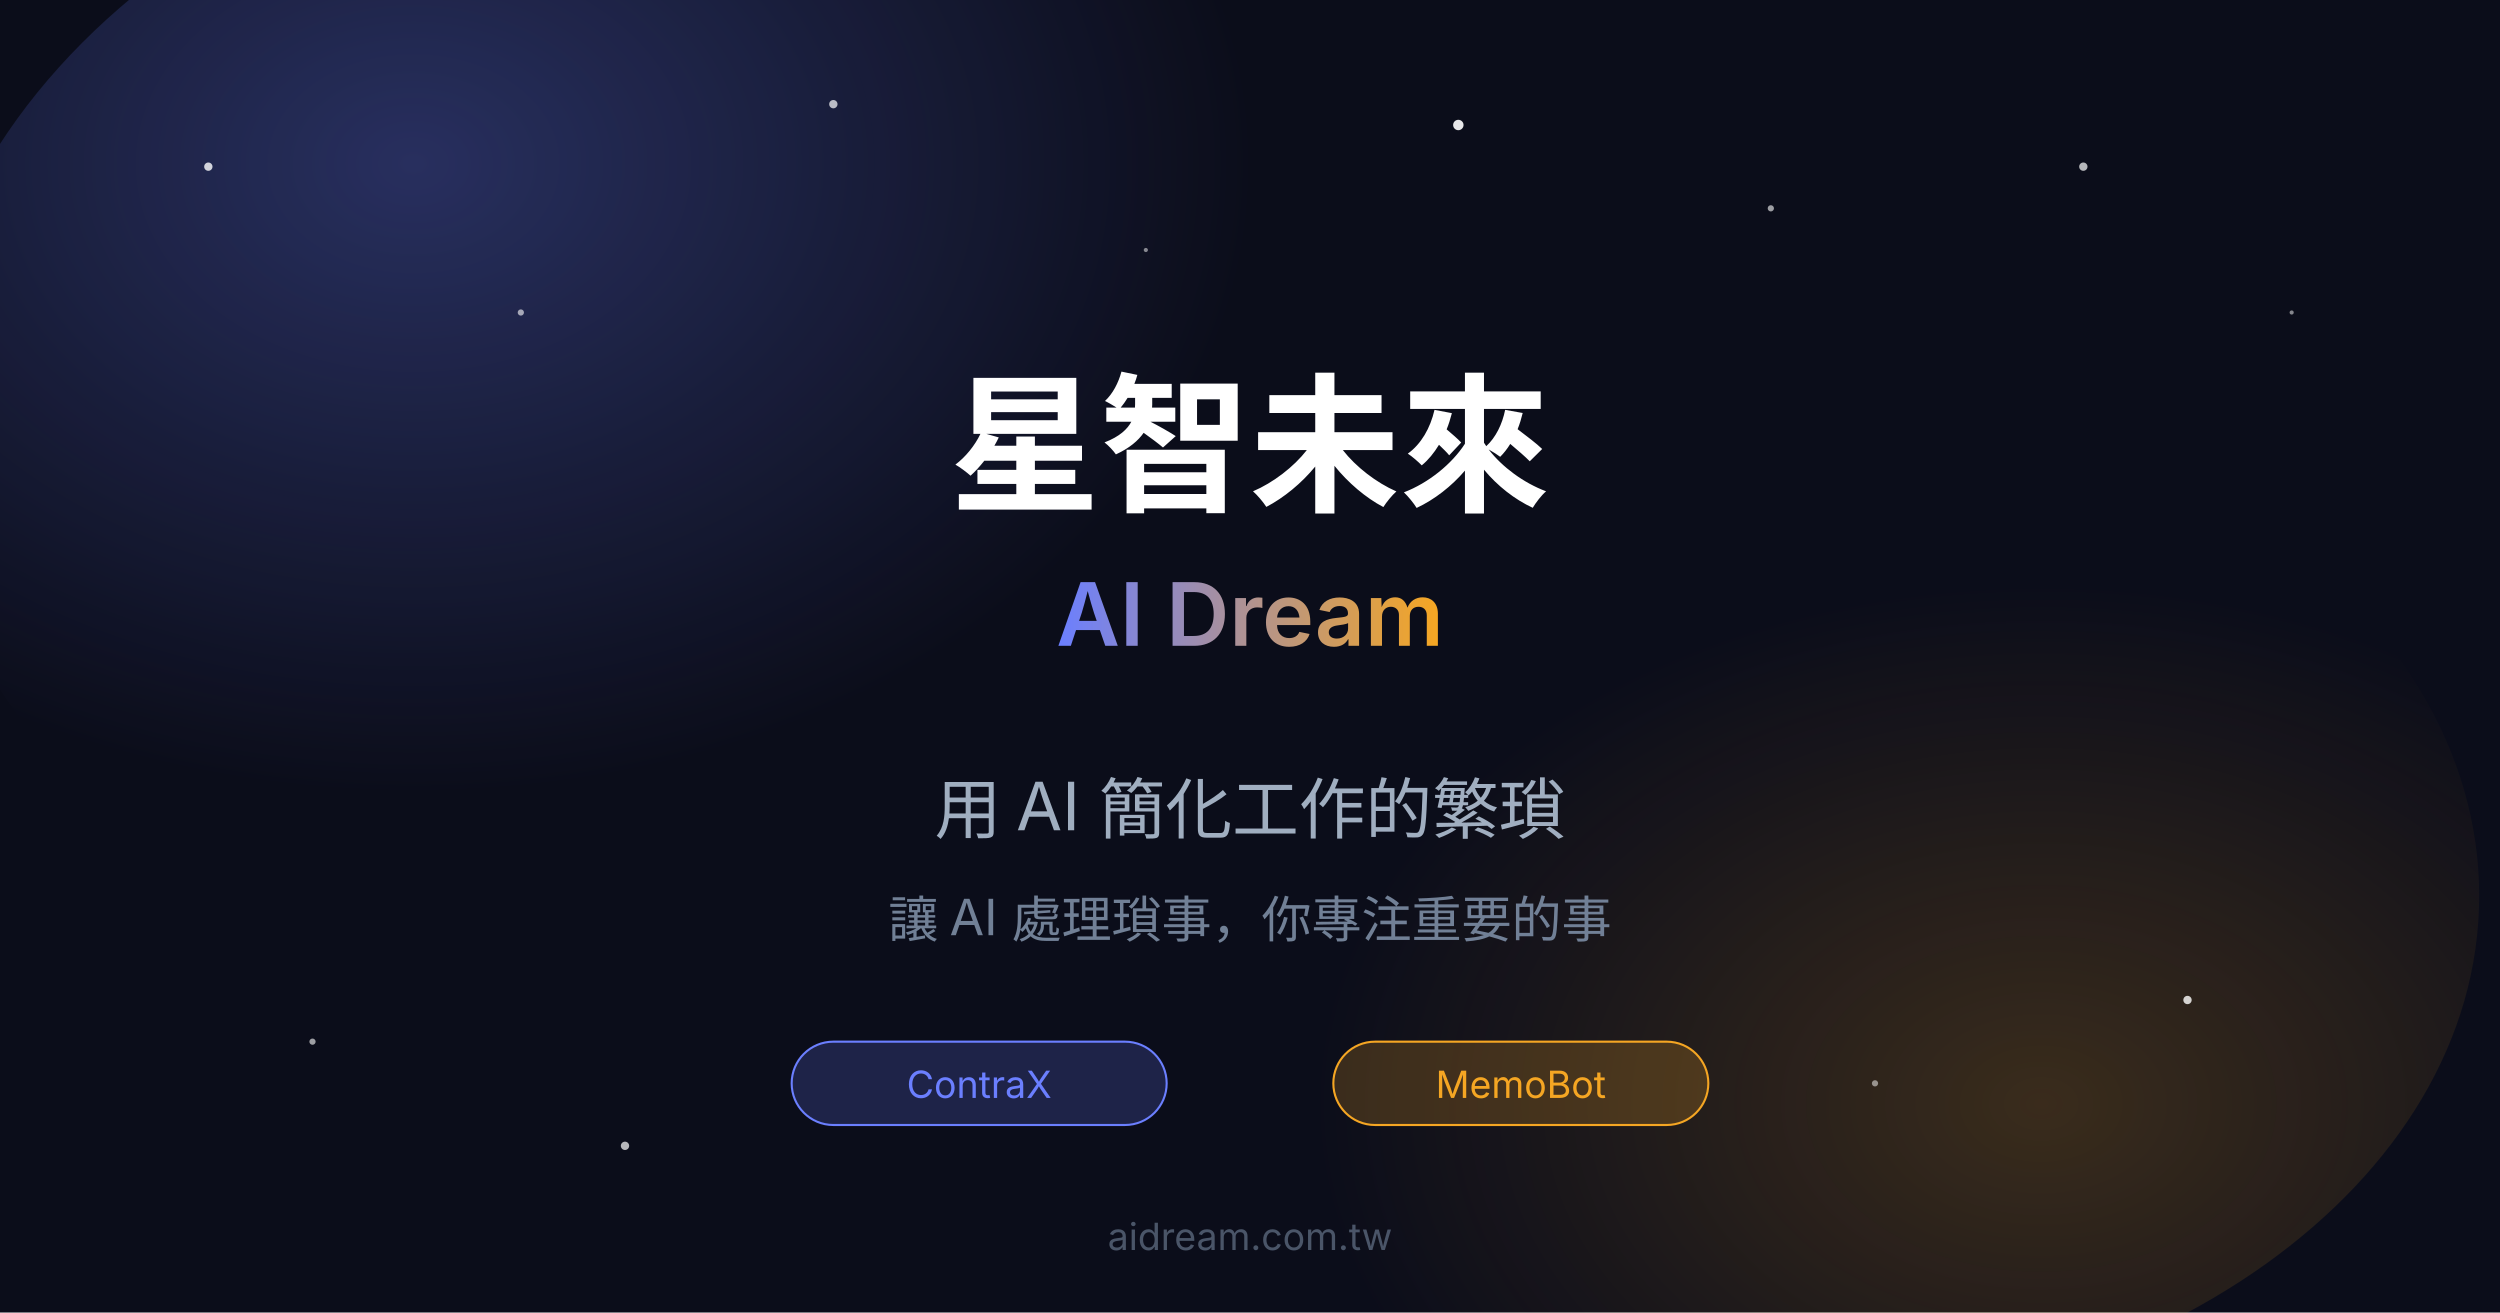
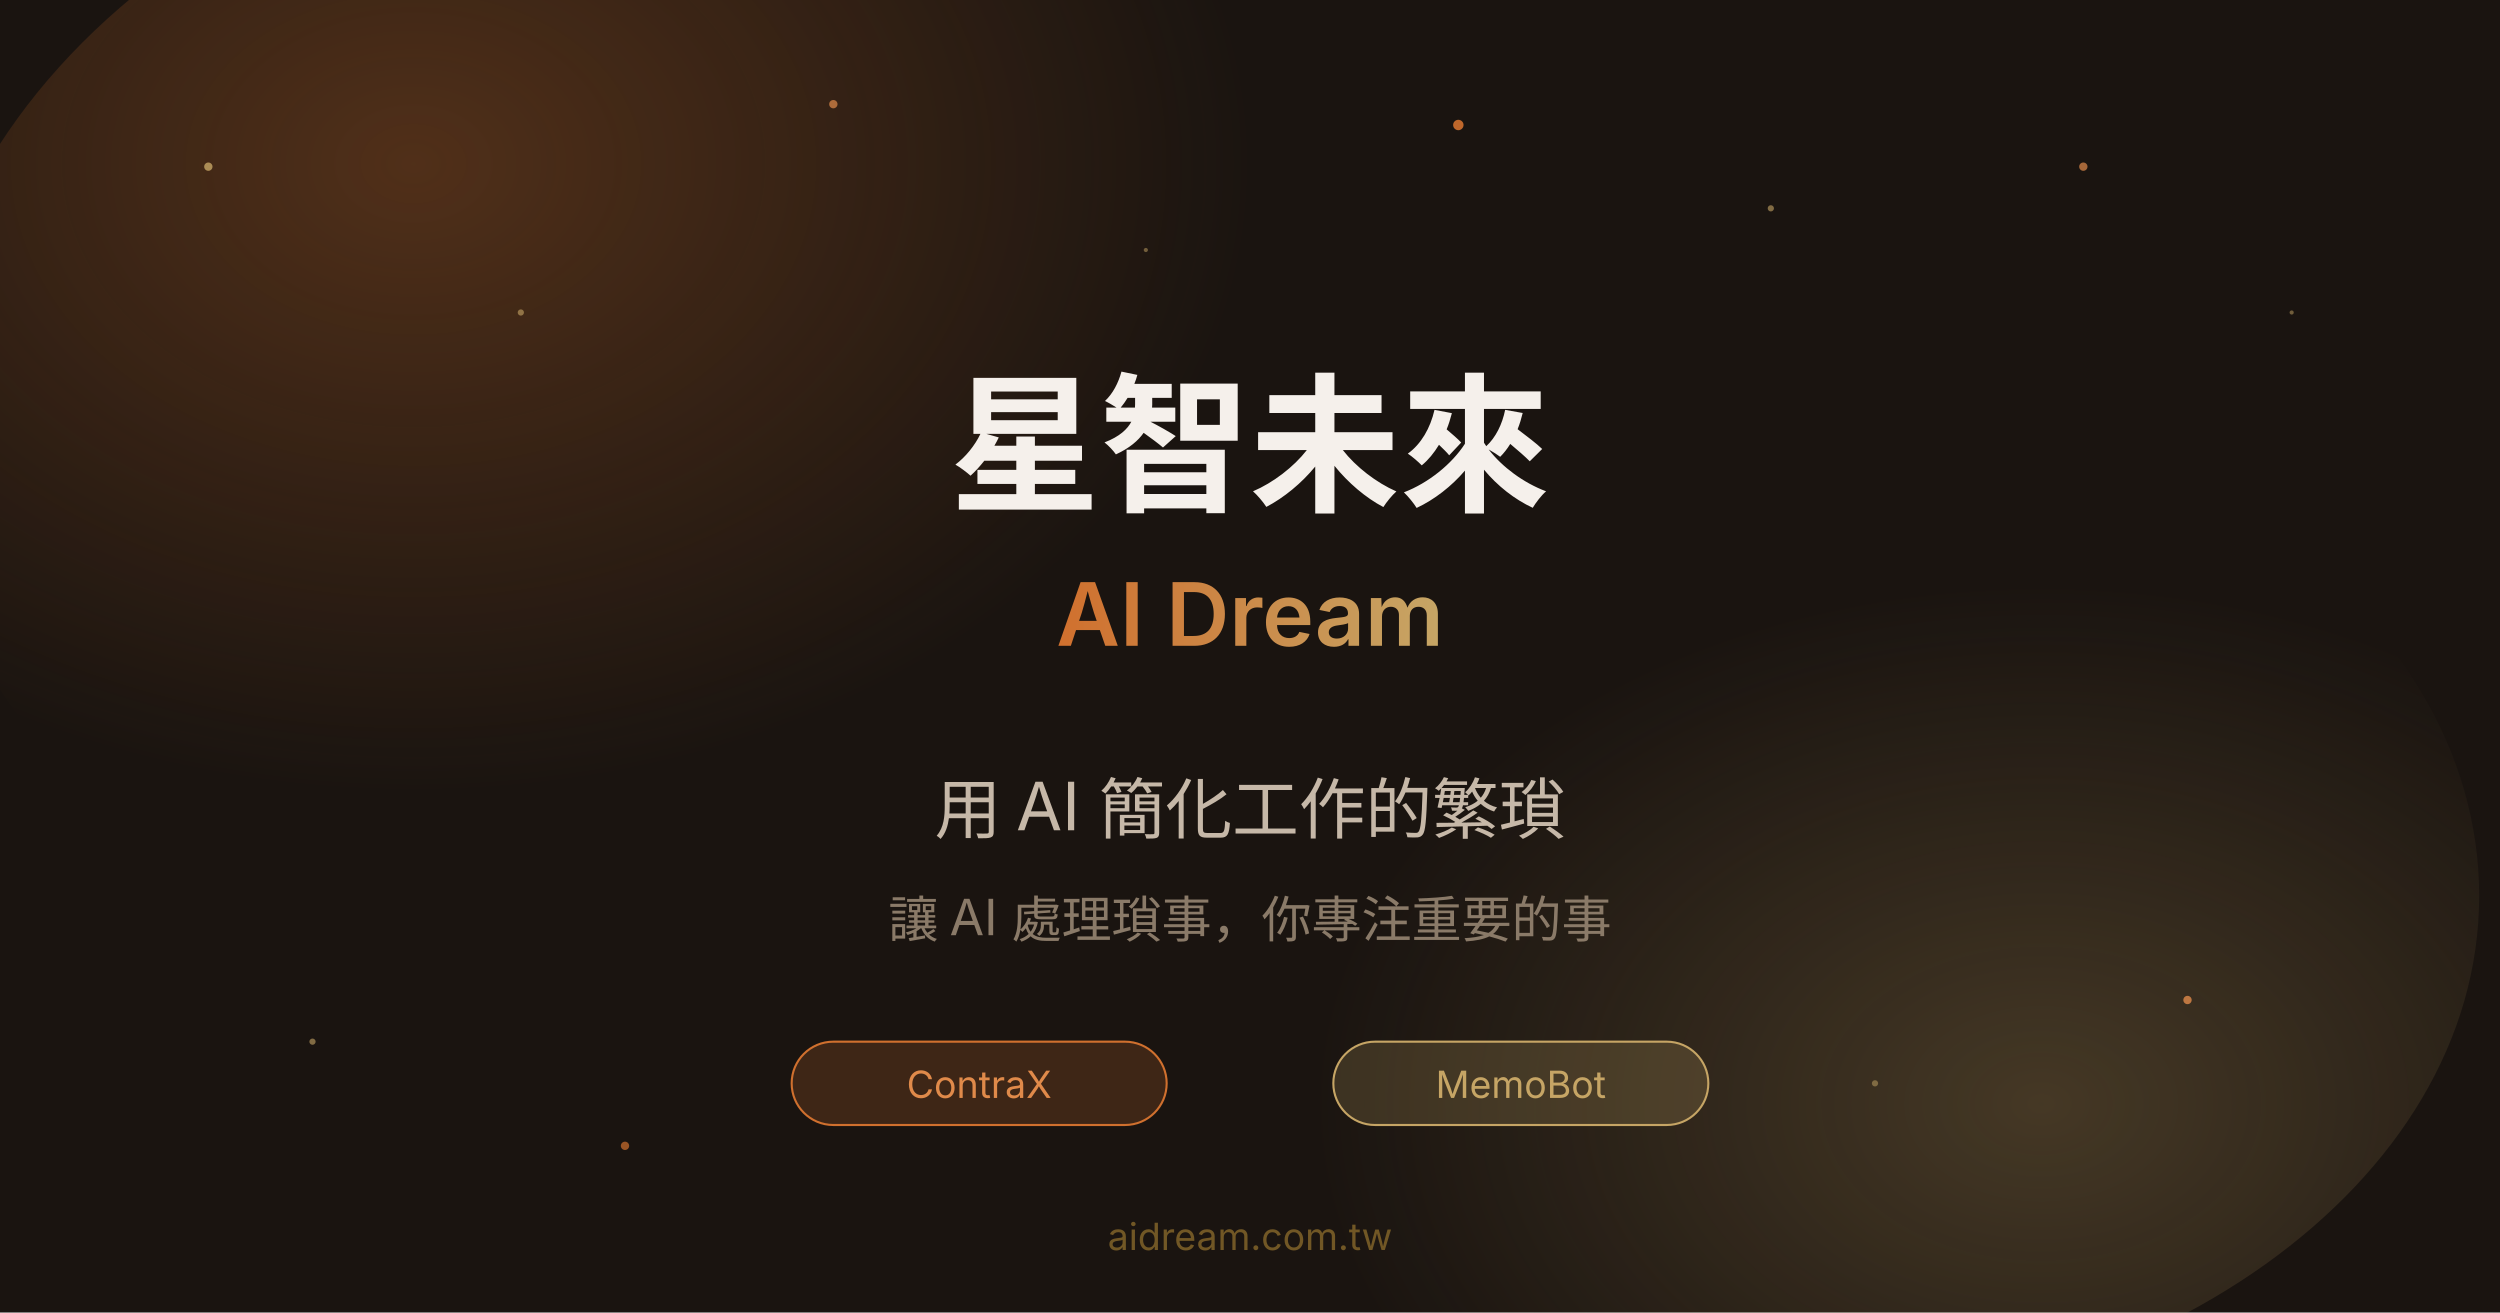
<svg xmlns="http://www.w3.org/2000/svg" width="1200" height="630" viewBox="0 0 1200 630" fill="none">
-   <rect width="1200" height="630" fill="#0B0D1A" />
+   <rect width="1200" height="630" fill="#1a1410" />
  <defs>
    <radialGradient id="glow1" cx="30%" cy="30%" r="50%">
-       <stop offset="0%" stop-color="#6B7FFF" stop-opacity="0.3" />
-       <stop offset="100%" stop-color="#6B7FFF" stop-opacity="0" />
+       <stop offset="0%" stop-color="#d0702e" stop-opacity="0.3" />
+       <stop offset="100%" stop-color="#d0702e" stop-opacity="0" />
    </radialGradient>
    <radialGradient id="glow2" cx="70%" cy="70%" r="50%">
-       <stop offset="0%" stop-color="#F5A623" stop-opacity="0.2" />
-       <stop offset="100%" stop-color="#F5A623" stop-opacity="0" />
+       <stop offset="0%" stop-color="#c6a565" stop-opacity="0.25" />
+       <stop offset="100%" stop-color="#c6a565" stop-opacity="0" />
    </radialGradient>
    <linearGradient id="textGradient" x1="0%" y1="0%" x2="100%" y2="0%">
-       <stop offset="0%" stop-color="#6B7FFF" />
-       <stop offset="100%" stop-color="#F5A623" />
+       <stop offset="0%" stop-color="#d0702e" />
+       <stop offset="100%" stop-color="#c6a565" />
    </linearGradient>
  </defs>
  <ellipse cx="360" cy="200" rx="400" ry="300" fill="url(#glow1)" />
  <ellipse cx="840" cy="430" rx="350" ry="250" fill="url(#glow2)" />
-   <circle cx="100" cy="80" r="2" fill="white" opacity="0.8" />
-   <circle cx="250" cy="150" r="1.5" fill="white" opacity="0.6" />
-   <circle cx="400" cy="50" r="2" fill="white" opacity="0.7" />
-   <circle cx="550" cy="120" r="1" fill="white" opacity="0.5" />
-   <circle cx="700" cy="60" r="2.5" fill="white" opacity="0.9" />
-   <circle cx="850" cy="100" r="1.5" fill="white" opacity="0.6" />
-   <circle cx="1000" cy="80" r="2" fill="white" opacity="0.7" />
-   <circle cx="1100" cy="150" r="1" fill="white" opacity="0.5" />
-   <circle cx="150" cy="500" r="1.5" fill="white" opacity="0.6" />
-   <circle cx="300" cy="550" r="2" fill="white" opacity="0.7" />
-   <circle cx="900" cy="520" r="1.5" fill="white" opacity="0.5" />
-   <circle cx="1050" cy="480" r="2" fill="white" opacity="0.8" />
-   <text x="600" y="240" text-anchor="middle" font-family="system-ui, -apple-system, sans-serif" font-size="72" font-weight="700" fill="white">
+   <circle cx="100" cy="80" r="2" fill="#c6a565" opacity="0.8" />
+   <circle cx="250" cy="150" r="1.5" fill="#c6a565" opacity="0.6" />
+   <circle cx="400" cy="50" r="2" fill="#e08a4a" opacity="0.7" />
+   <circle cx="550" cy="120" r="1" fill="#c6a565" opacity="0.5" />
+   <circle cx="700" cy="60" r="2.5" fill="#d0702e" opacity="0.9" />
+   <circle cx="850" cy="100" r="1.5" fill="#c6a565" opacity="0.6" />
+   <circle cx="1000" cy="80" r="2" fill="#e08a4a" opacity="0.7" />
+   <circle cx="1100" cy="150" r="1" fill="#c6a565" opacity="0.5" />
+   <circle cx="150" cy="500" r="1.5" fill="#c6a565" opacity="0.6" />
+   <circle cx="300" cy="550" r="2" fill="#d0702e" opacity="0.7" />
+   <circle cx="900" cy="520" r="1.5" fill="#c6a565" opacity="0.5" />
+   <circle cx="1050" cy="480" r="2" fill="#e08a4a" opacity="0.8" />
+   <text x="600" y="240" text-anchor="middle" font-family="system-ui, -apple-system, sans-serif" font-size="72" font-weight="700" fill="#f5f0eb">
    星智未來
  </text>
  <text x="600" y="310" text-anchor="middle" font-family="system-ui, -apple-system, sans-serif" font-size="42" font-weight="600" fill="url(#textGradient)">
    AI Dream
  </text>
-   <text x="600" y="400" text-anchor="middle" font-family="system-ui, -apple-system, sans-serif" font-size="32" fill="#A0AEC0">
+   <text x="600" y="400" text-anchor="middle" font-family="system-ui, -apple-system, sans-serif" font-size="32" fill="#c6b8a8">
    用 AI 簡化工作的繁瑣
  </text>
-   <text x="600" y="450" text-anchor="middle" font-family="system-ui, -apple-system, sans-serif" font-size="24" fill="#718096">
+   <text x="600" y="450" text-anchor="middle" font-family="system-ui, -apple-system, sans-serif" font-size="24" fill="#8a7a68">
    讓 AI 處理瑣事，你專注重要的事
  </text>
-   <rect x="380" y="500" width="180" height="40" rx="20" fill="#6B7FFF" fill-opacity="0.2" stroke="#6B7FFF" stroke-width="1" />
-   <text x="470" y="527" text-anchor="middle" font-family="system-ui, -apple-system, sans-serif" font-size="18" fill="#6B7FFF">
+   <rect x="380" y="500" width="180" height="40" rx="20" fill="#d0702e" fill-opacity="0.2" stroke="#d0702e" stroke-width="1" />
+   <text x="470" y="527" text-anchor="middle" font-family="system-ui, -apple-system, sans-serif" font-size="18" fill="#e08a4a">
    ContraX
  </text>
-   <rect x="640" y="500" width="180" height="40" rx="20" fill="#F5A623" fill-opacity="0.2" stroke="#F5A623" stroke-width="1" />
-   <text x="730" y="527" text-anchor="middle" font-family="system-ui, -apple-system, sans-serif" font-size="18" fill="#F5A623">
+   <rect x="640" y="500" width="180" height="40" rx="20" fill="#c6a565" fill-opacity="0.2" stroke="#c6a565" stroke-width="1" />
+   <text x="730" y="527" text-anchor="middle" font-family="system-ui, -apple-system, sans-serif" font-size="18" fill="#c6a565">
    MemoBot
  </text>
-   <text x="600" y="600" text-anchor="middle" font-family="system-ui, -apple-system, sans-serif" font-size="18" fill="#4A5568">
+   <text x="600" y="600" text-anchor="middle" font-family="system-ui, -apple-system, sans-serif" font-size="18" fill="#715725">
    aidream.com.tw
  </text>
</svg>
